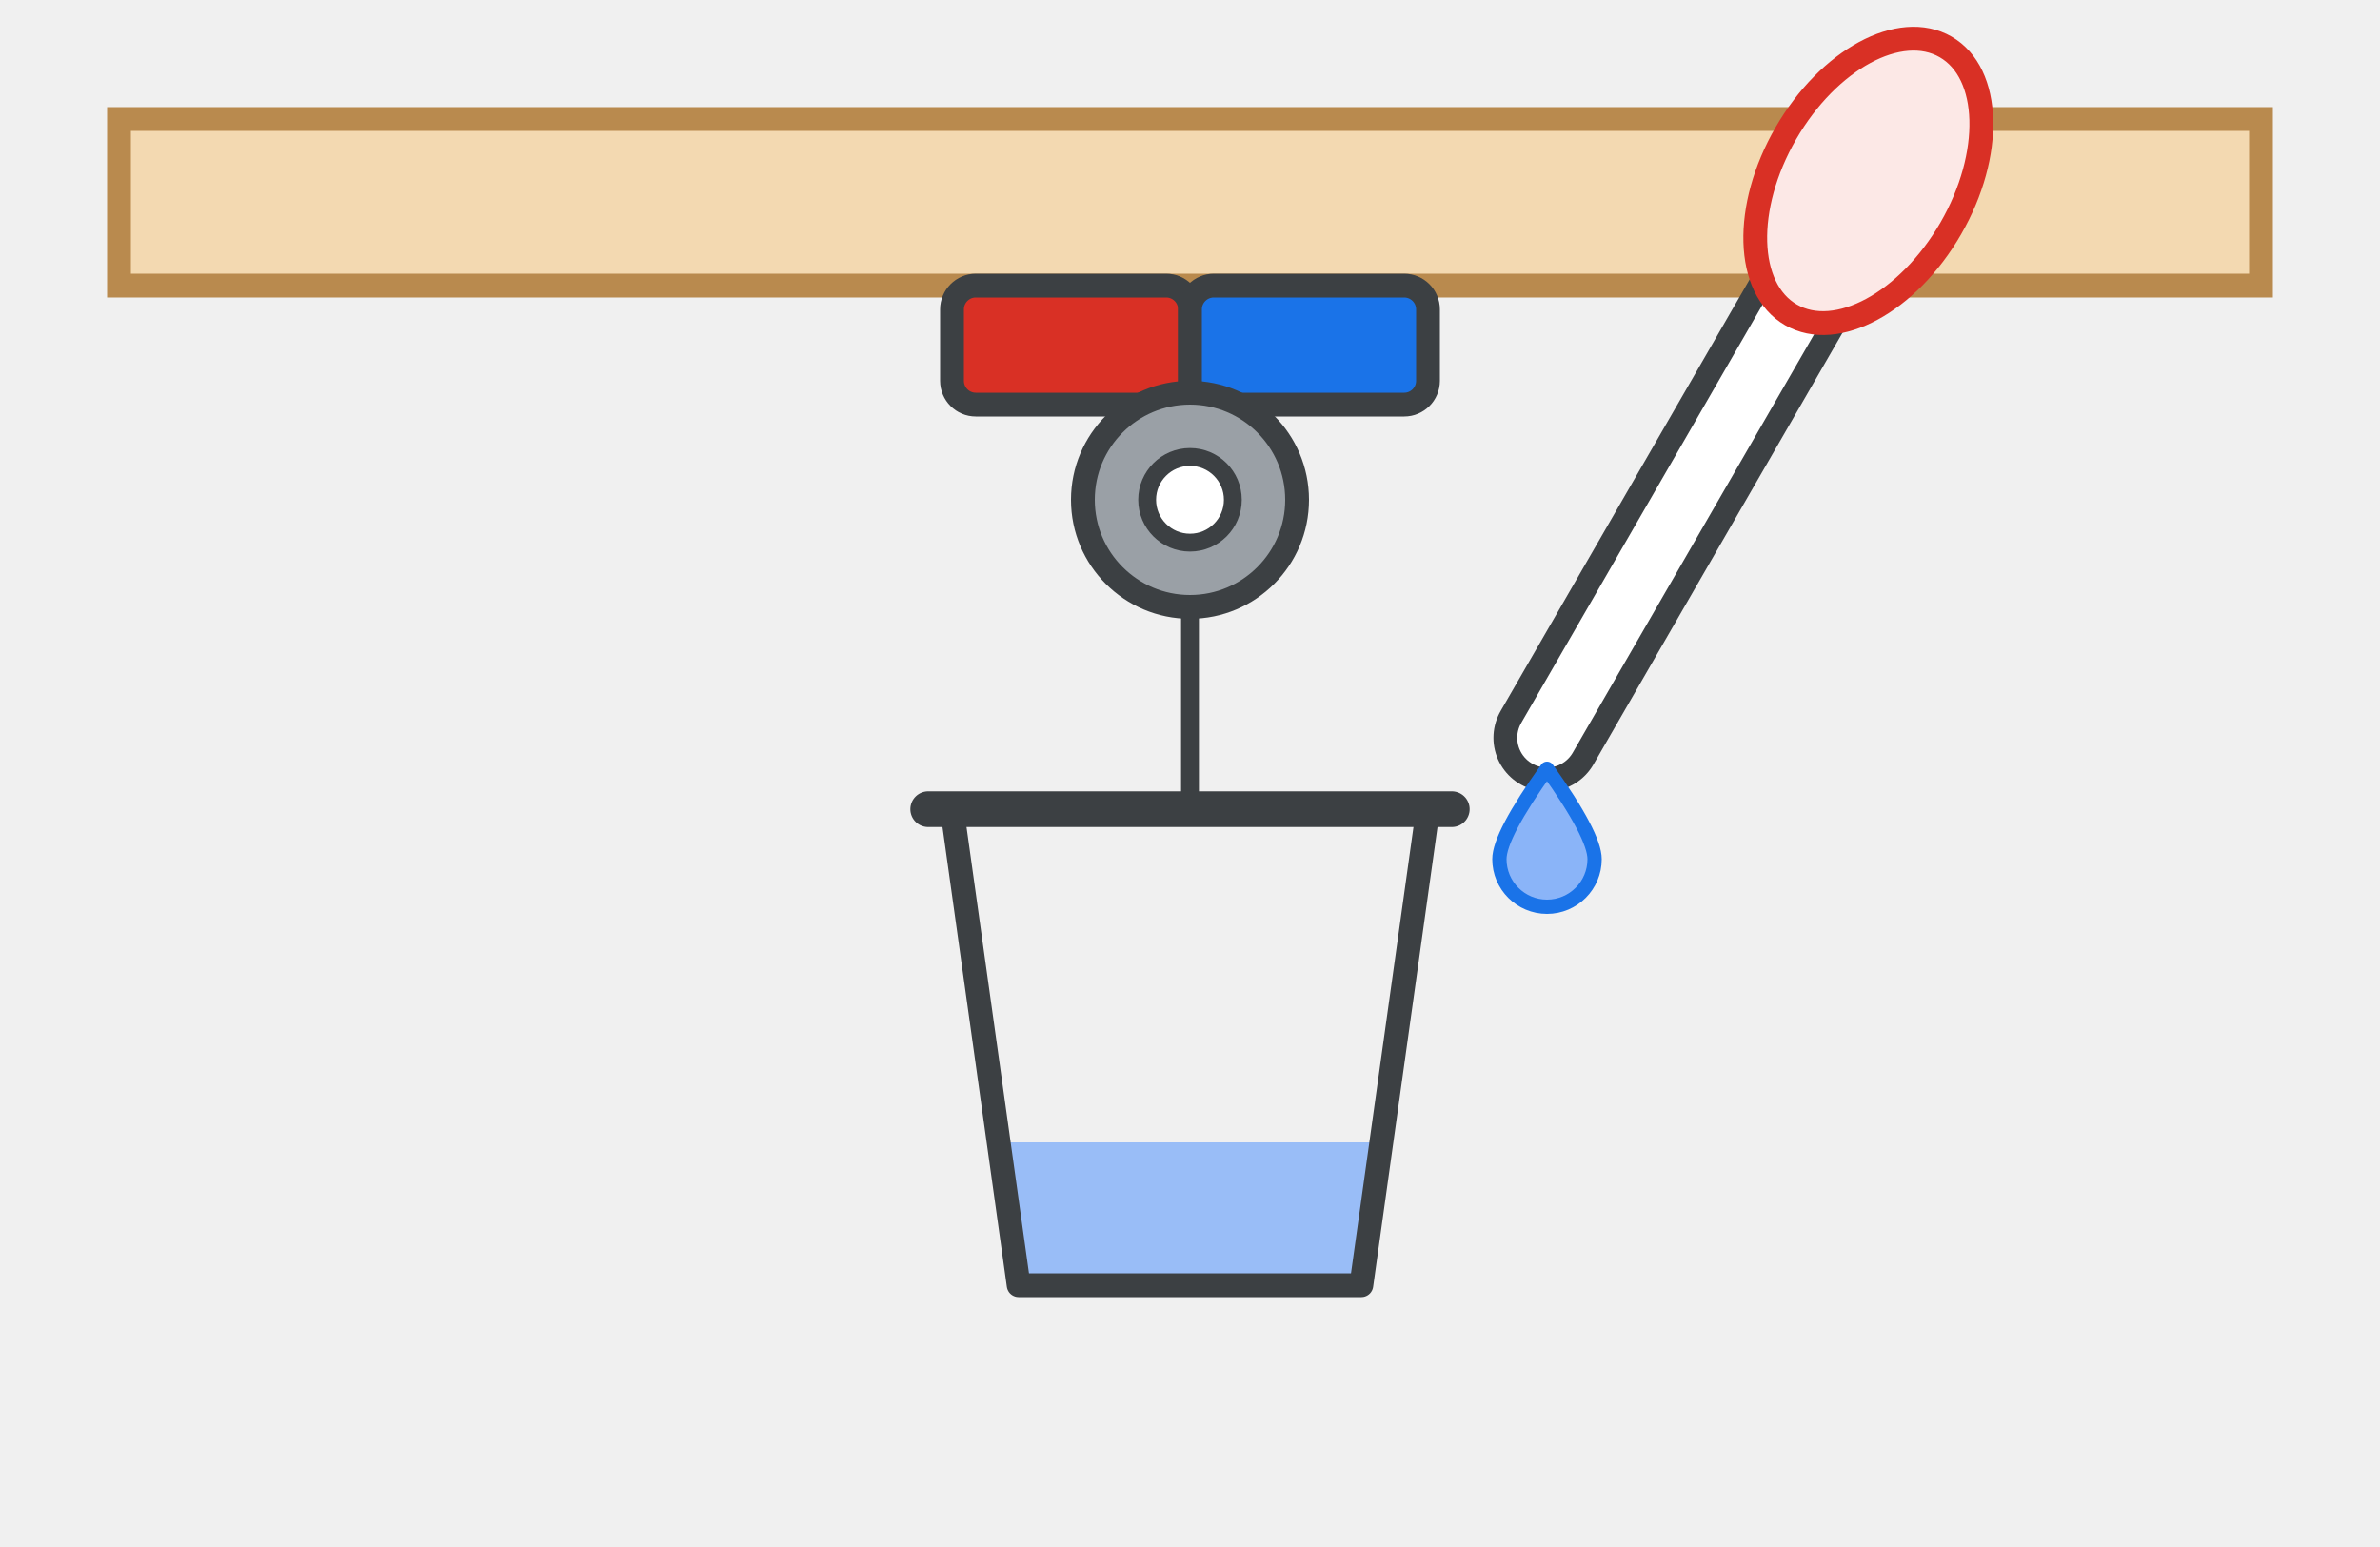
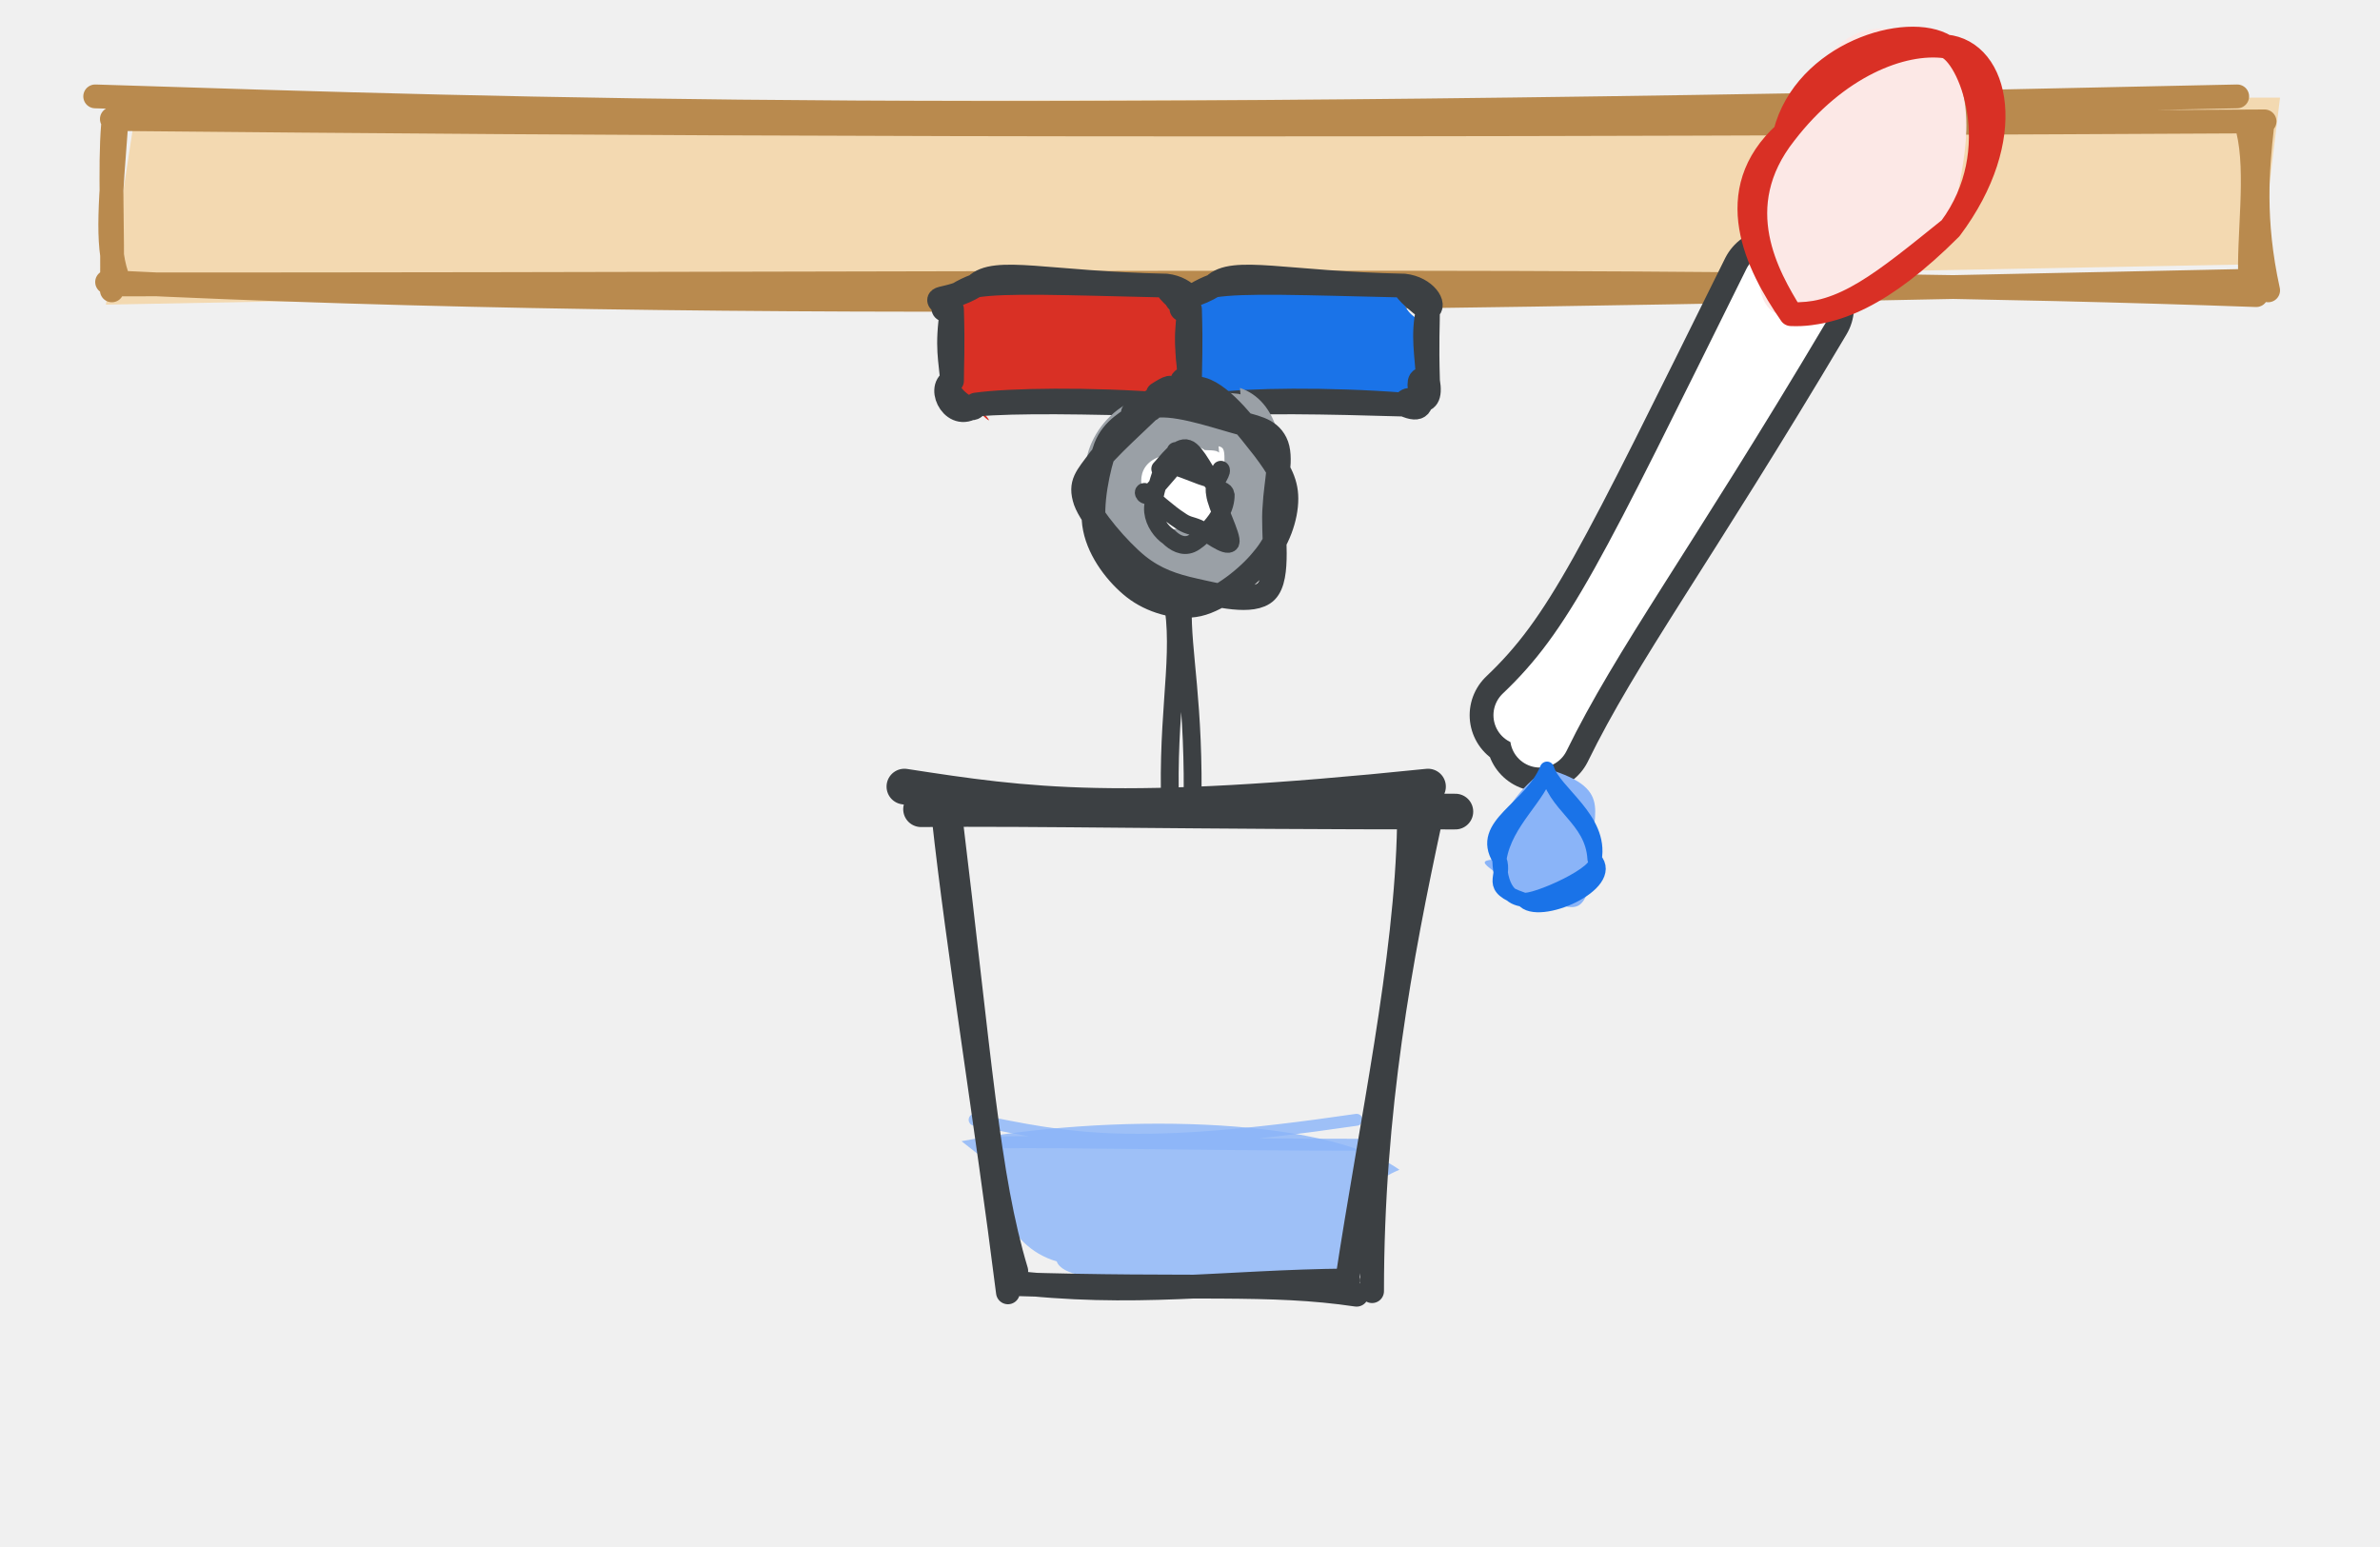
- <svg xmlns="http://www.w3.org/2000/svg" viewBox="0 0 200 130" font-family="Pretendard, 'Noto Sans KR', 'Apple SD Gothic Neo', sans-serif">
-   <rect x="10" y="10" width="180" height="14" rx="0" fill="#F3D9B1" stroke="#B98A4E" stroke-width="2" />
-   <rect x="80" y="24" width="20.0" height="10" rx="2" fill="#D93025" stroke="#3C4043" stroke-width="2" />
-   <rect x="100.0" y="24" width="20.0" height="10" rx="2" fill="#1A73E8" stroke="#3C4043" stroke-width="2" />
-   <circle cx="100" cy="42" r="9" fill="#9AA0A6" stroke="#3C4043" stroke-width="2" />
-   <circle cx="100" cy="42" r="3.6" fill="#fff" stroke="#3C4043" stroke-width="1.5" />
-   <line x1="100" y1="51" x2="100" y2="68" stroke="#3C4043" stroke-width="1.5" stroke-linecap="round" />
-   <path d="M83.92 96.0 L116.08 96.0 L114.4 108 L85.6 108 Z" fill="#8AB4F8" stroke="none" stroke-width="2" stroke-linejoin="round" stroke-linecap="round" opacity="0.85" />
-   <path d="M80.0 68 L120.0 68 L114.4 108 L85.6 108 Z" fill="none" stroke="#3C4043" stroke-width="2" stroke-linejoin="round" stroke-linecap="round" />
-   <line x1="78.0" y1="68" x2="122.0" y2="68" stroke="#3C4043" stroke-width="3" stroke-linecap="round" />
-   <path d="M130 62 L151.0 25.6" fill="none" stroke="#3C4043" stroke-width="9" stroke-linejoin="round" stroke-linecap="round" />
-   <path d="M130 62 L151.0 25.6" fill="none" stroke="#fff" stroke-width="5" stroke-linejoin="round" stroke-linecap="round" />
-   <ellipse cx="157.0" cy="15.2" rx="8" ry="13" fill="#FCE8E6" stroke="#D93025" stroke-width="2" transform="rotate(30 157.0 15.2)" />
-   <path d="M130 64.6 Q134 70.2 134 72.2 A4 4 0 0 1 126 72.2 Q126 70.2 130 64.6 Z" fill="#8AB4F8" stroke="#1A73E8" stroke-width="1.2" stroke-linejoin="round" stroke-linecap="round" />
+ <svg xmlns="http://www.w3.org/2000/svg" stroke-linecap="round" viewBox="0 0 200 130">
+   <g>
+     <path d="M11.5 8.6 L191.6 8.2 L189.9 22.2 L8.9 25.6" stroke="none" stroke-width="0" fill="rgb(243, 217, 177)" />
+     <path d="M8.0 8.1 C45.7 9.3, 80.4 10.5, 188.0 8.1 M9.4 10.0 C51.4 10.4, 95.1 10.7, 190.3 10.2 M188.9 10.9 C189.8 14.6, 188.9 19.9, 189.1 23.7 M190.1 10.6 C189.7 14.1, 189.3 18.5, 190.6 24.4 M188.9 23.6 C123.5 25.0, 61.4 26.3, 9.0 23.7 M189.6 24.8 C144.8 23.2, 101.3 23.9, 9.4 23.9 M9.8 23.1 C8.9 20.4, 9.3 16.8, 9.8 10.0 M9.4 24.4 C9.5 19.3, 9.2 14.0, 9.5 10.5" stroke="rgb(185, 138, 78)" stroke-width="2" fill="none" />
+   </g>
+   <g>
+     <path d="M82 24 C88.1 21.4, 92.6 26.1, 98 24 C97.1 27.4, 102.2 27.8, 100 26 C99.8 27.2, 100.0 30.6, 100 32 C98.0 35.7, 97.6 30.9, 98 34 C95.4 32.5, 90.2 33.5, 82 34 C84.3 36.4, 82.7 35.4, 80 32 C80.6 30.7, 80.2 28.9, 80 26 C82.1 21.5, 81.8 23.4, 82 24 C82 24, 82 24, 82 24" stroke="none" stroke-width="0" fill="rgb(217, 48, 37)" />
+     <path d="M82 24 C83.6 22.4, 88.0 23.8, 98 24 M82 24 C84.5 23.6, 89.3 23.8, 98 24 M98 24 C97.9 24.0, 98.1 24.6, 100 26 M98 24 C99.8 24.2, 100.7 25.7, 100 26 M100 26 C99.5 28.2, 99.9 29.8, 100 32 M100 26 C100.0 27.3, 99.9 28.7, 100 32 M100 32 C100.5 34.9, 98.3 32.8, 98 34 M100 32 C98.1 31.1, 100.9 35.3, 98 34 M98 34 C91.3 33.8, 85.4 33.7, 82 34 M98 34 C91.6 33.5, 84.8 33.6, 82 34 M82 34 C80.2 35.6, 78.7 32.6, 80 32 M82 34 C81.8 35.2, 78.7 32.6, 80 32 M80 32 C79.9 30.3, 79.5 29.2, 80 26 M80 32 C80.0 30.6, 80.1 29.3, 80 26 M80 26 C78.3 26.4, 79.8 24.8, 82 24 M80 26 C77.7 24.6, 79.4 25.6, 82 24 M82 24 C82 24, 82 24, 82 24 M82 24 C82 24, 82 24, 82 24" stroke="rgb(60, 64, 67)" stroke-width="2" fill="none" />
+   </g>
+   <g>
+     <path d="M102 24 C108.1 21.4, 112.6 26.1, 118 24 C117.1 27.4, 122.2 27.8, 120 26 C119.8 27.2, 120.0 30.6, 120 32 C118.0 35.7, 117.6 30.9, 118 34 C115.4 32.5, 110.2 33.5, 102 34 C104.3 36.4, 102.7 35.4, 100 32 C100.6 30.7, 100.2 28.9, 100 26 C102.1 21.5, 101.8 23.4, 102 24 C102 24, 102 24, 102 24" stroke="none" stroke-width="0" fill="rgb(26, 115, 232)" />
+     <path d="M102 24 C103.6 22.4, 108.0 23.8, 118 24 M102 24 C104.5 23.6, 109.3 23.8, 118 24 M118 24 C117.9 24.0, 118.1 24.6, 120 26 M118 24 C119.8 24.2, 120.7 25.7, 120 26 M120 26 C119.5 28.2, 119.9 29.8, 120 32 M120 26 C120.0 27.3, 119.9 28.7, 120 32 M120 32 C120.5 34.9, 118.3 32.8, 118 34 M120 32 C118.1 31.1, 120.9 35.3, 118 34 M118 34 C111.3 33.8, 105.4 33.7, 102 34 M118 34 C111.6 33.5, 104.8 33.6, 102 34 M102 34 C100.2 35.6, 98.7 32.6, 100 32 M102 34 C101.8 35.2, 98.7 32.6, 100 32 M100 32 C99.9 30.3, 99.5 29.2, 100 26 M100 32 C100.0 30.6, 100.1 29.3, 100 26 M100 26 C98.3 26.4, 99.8 24.8, 102 24 M100 26 C97.7 24.6, 99.4 25.6, 102 24 M102 24 C102 24, 102 24, 102 24 M102 24 C102 24, 102 24, 102 24" stroke="rgb(60, 64, 67)" stroke-width="2" fill="none" />
+   </g>
+   <g>
+     <path d="M97.9 33.2 C99.6 32.3, 101.7 32.2, 103.1 33.1 C104.6 33.9, 105.9 36.5, 106.7 38.1 C107.6 39.8, 108.6 41.5, 108.2 43.2 C107.8 44.9, 105.8 47.3, 104.3 48.4 C102.8 49.4, 100.7 49.6, 99.0 49.6 C97.3 49.6, 95.3 49.4, 94.1 48.3 C92.9 47.3, 92.1 45.3, 92.0 43.3 C91.9 41.4, 92.4 38.3, 93.6 36.5 C94.9 34.7, 98.5 33.4, 99.7 32.8 C101 32.1, 101.2 32.4, 101.1 32.6 M104.2 32.6 C105.7 33.1, 106.9 34.4, 107.4 36.5 C108.0 38.5, 108.0 42.7, 107.5 44.8 C107.1 47.0, 105.7 48.4, 104.5 49.3 C103.4 50.2, 102.3 50.8, 100.8 50.4 C99.2 50.1, 96.4 48.1, 95.0 47.0 C93.6 46.0, 92.8 45.7, 92.3 44.1 C91.7 42.6, 90.9 39.5, 91.5 37.8 C92.1 36.0, 93.6 34.2, 95.7 33.5 C97.8 32.7, 102.6 32.9, 104.1 33.1 C105.5 33.4, 104.4 34.7, 104.4 35.0" stroke="none" stroke-width="0" fill="rgb(154, 160, 166)" />
+     <path d="M95.2 34.7 C96.6 33.7, 99.2 32.2, 101.0 32.7 C102.8 33.2, 105.0 36.2, 106.2 37.7 C107.4 39.3, 108.1 40.4, 108.1 41.9 C108.1 43.5, 107.4 45.5, 106.1 47.0 C104.9 48.5, 102.5 50.4, 100.7 50.8 C98.9 51.2, 96.7 50.5, 95.3 49.4 C93.9 48.3, 92.4 46.4, 92.0 44.4 C91.6 42.5, 92.3 39.2, 92.9 37.6 C93.5 36.0, 95.0 35.3, 95.7 34.8 C96.3 34.2, 96.6 34.2, 96.7 34.4 M96.7 34.2 C98.4 33.7, 101.9 34.9, 103.7 35.4 C105.4 35.9, 106.6 36.0, 107.2 37.2 C107.8 38.4, 107.2 40.5, 107.1 42.6 C106.9 44.7, 107.6 48.5, 106.4 49.7 C105.3 50.8, 102.2 50, 100.4 49.6 C98.6 49.2, 97.1 48.7, 95.6 47.5 C94.0 46.2, 91.7 43.5, 91.2 42.1 C90.7 40.6, 91.3 40.1, 92.4 38.6 C93.6 37.1, 97.2 34, 98.0 33.0 C98.9 32.1, 97.6 32.9, 97.3 33.1" stroke="rgb(60, 64, 67)" stroke-width="2" fill="none" />
+   </g>
+   <g>
+     <path d="M99.5 38.1 C100.1 37.6, 100.7 37.4, 101.2 37.8 C101.6 38.2, 101.8 39.8, 102.2 40.5 C102.5 41.2, 103.4 41.5, 103.2 42.1 C103.0 42.7, 101.8 43.9, 101.2 44.3 C100.5 44.6, 99.8 44.4, 99.2 44.4 C98.6 44.4, 97.9 44.8, 97.6 44.5 C97.2 44.2, 97.0 43.5, 97.1 42.7 C97.1 41.8, 97.4 40.1, 98.0 39.3 C98.5 38.5, 99.8 38.2, 100.3 37.9 C100.7 37.6, 100.8 37.6, 100.7 37.6 M102.4 37.5 C102.9 37.6, 102.9 37.9, 102.9 39.0 C102.9 40.0, 102.8 42.8, 102.5 43.8 C102.2 44.9, 101.6 45.1, 101.3 45.3 C101.0 45.5, 101.4 45.6, 100.9 45.3 C100.4 44.9, 98.9 43.5, 98.3 43.1 C97.8 42.8, 97.8 43.8, 97.3 43.3 C96.9 42.9, 95.9 41.3, 95.9 40.4 C95.9 39.6, 96.3 38.8, 97.4 38.4 C98.4 37.9, 101.4 37.7, 102.2 37.9 C103.1 38.2, 102.6 39.5, 102.6 39.7" stroke="none" stroke-width="0" fill="rgb(255, 255, 255)" />
+     <path d="M97.5 39.4 C98.0 38.9, 99.0 37.4, 99.8 37.7 C100.5 37.9, 101.5 40.1, 102.1 40.8 C102.6 41.4, 102.9 41.1, 103.0 41.6 C103.0 42.0, 102.9 42.7, 102.4 43.4 C102.0 44.1, 100.8 45.4, 100.1 45.7 C99.4 46.0, 98.7 45.6, 98.2 45.1 C97.6 44.7, 97.0 43.9, 96.9 43.0 C96.8 42.1, 97.4 40.3, 97.6 39.7 C97.7 39.1, 97.6 39.6, 97.8 39.5 C97.9 39.4, 98.5 39.0, 98.5 39.1 M98.2 39.1 C99.0 39.1, 100.9 40.1, 101.7 40.2 C102.4 40.3, 102.6 39.3, 102.6 39.5 C102.7 39.8, 101.9 40.5, 102.1 41.5 C102.2 42.5, 103.6 45.1, 103.4 45.6 C103.1 46.1, 101.4 44.7, 100.7 44.4 C100.0 44.1, 99.8 44.2, 99.1 43.7 C98.3 43.2, 96.7 41.8, 96.3 41.4 C95.9 41.1, 96.2 42.0, 96.7 41.4 C97.3 40.8, 99.2 38.6, 99.5 38.0 C99.9 37.4, 99.1 37.9, 98.8 37.9" stroke="rgb(60, 64, 67)" stroke-width="1.5" fill="none" />
+   </g>
+   <g>
+     <path d="M98.3 49.4 C99.5 54.2, 98.2 58.6, 98.3 66.4 M99.4 51.0 C99.3 54.8, 100.4 59.1, 100.2 68.2" stroke="rgb(60, 64, 67)" stroke-width="1.5" fill="none" />
+   </g>
+   <g>
+     <path d="M80.8 95.9 C92.8 93.6, 111.1 93.7, 117.6 98.3 C114.0 99.8, 113.0 102.5, 115.9 106.8 C99.4 107.7, 89.6 108.3, 88.8 106.0 C84.3 104.7, 83.3 99.5, 83.6 98.1" stroke="none" stroke-width="0" fill="rgba(138, 180, 248, 0.8)" />
+     <path d="M81.9 94.1 C89.9 95.7, 94.9 96.9, 114.0 94.1 M83.3 96.0 C90.5 95.9, 99.3 96.2, 116.3 96.2 M115.1 96.8 C115.4 99.9, 114.1 104.5, 113.6 107.8 M116.2 96.5 C115.3 99.5, 114.4 103.3, 114.9 108.3 M113.3 107.6 C102.7 107.7, 95.3 109.0, 84.6 107.7 M114.0 108.8 C106.6 107.7, 100.5 108.4, 85.0 107.9 M85.4 107.2 C84.3 104.9, 84.3 101.8, 83.8 96.0 M85.1 108.4 C84.6 104.0, 83.7 99.4, 83.4 96.4" stroke="rgba(138, 180, 248, 0.8)" stroke-width="1" fill="none" />
+   </g>
+   <g>
+     <path d="M78.0 66.1 C87.6 67.7, 94.2 68.8, 118.0 66.1 M79.4 68.0 C88.4 67.9, 99.1 68.2, 120.3 68.2 M118.4 69.3 C118.2 80.7, 115.2 94.4, 113.2 107.6 M120.2 68.9 C117.7 80.5, 115.3 93.3, 115.3 108.5 M113.3 107.6 C102.7 107.7, 95.3 109.0, 84.6 107.7 M114.0 108.8 C106.6 107.7, 100.5 108.4, 85.0 107.9 M85.4 106.8 C83.0 98.8, 82.4 89.4, 79.8 68.0 M84.7 108.6 C82.9 94.3, 80.5 79.7, 79.3 68.7" stroke="rgb(60, 64, 67)" stroke-width="2" fill="none" />
+   </g>
+   <g>
+     <path d="M76.0 66.1 C86.4 67.7, 93.8 68.8, 120.0 66.1 M77.4 68.0 C87.4 67.9, 99.0 68.2, 122.3 68.2" stroke="rgb(60, 64, 67)" stroke-width="3" fill="none" />
+   </g>
+   <g>
+     <path d="M128.0 60.1 C134.0 54.4, 136.8 48.3, 149.0 23.7 M129.4 62.0 C133.7 53.2, 139.9 45.0, 151.3 25.8" stroke="rgb(60, 64, 67)" stroke-width="9" fill="none" />
+   </g>
+   <g>
+     <path d="M128.0 60.1 C134.0 54.4, 136.8 48.3, 149.0 23.7 M129.4 62.0 C133.7 53.2, 139.9 45.0, 151.3 25.8" stroke="rgb(255, 255, 255)" stroke-width="5" fill="none" />
+   </g>
+   <g>
+     <path d="M163.9 19.2 C163.8 23.5, 153.7 26.4, 150.5 26.4 C145.8 27.4, 147.9 15.7, 150.0 11.2 C153.1 3.0, 156.7 0.4, 163.5 3.9 C166.2 9.1, 165.3 12.4, 163.9 19.2 C163.9 19.2, 163.9 19.2, 163.9 19.2" stroke="none" stroke-width="0" fill="rgb(252, 232, 230)" />
+     <path d="M163.9 19.2 C158.3 23.7, 154.9 26.6, 150.5 26.4 M163.9 19.2 C158.2 24.9, 154.1 26.5, 150.5 26.4 M150.5 26.4 C147.6 22.2, 144.6 16.1, 150.0 11.2 M150.5 26.4 C148.6 23.3, 145.1 17.4, 150.0 11.2 M150.0 11.2 C151.7 4.5, 160.3 1.9, 163.5 3.9 M150.0 11.2 C154.3 5.6, 159.8 3.4, 163.5 3.9 M163.5 3.9 C165.5 4.5, 168.8 12.6, 163.9 19.2 M163.5 3.9 C167.9 4.3, 169.6 11.6, 163.9 19.2 M163.9 19.2 C163.9 19.2, 163.9 19.2, 163.9 19.2 M163.9 19.2 C163.9 19.2, 163.9 19.2, 163.9 19.2" stroke="rgb(217, 48, 37)" stroke-width="2" fill="none" />
+   </g>
+   <g>
+     <path d="M130 64.6 C136.1 66.4, 133.3 68.6, 134 72.2 C133.1 78.5, 132.0 75.5, 128 75.6 C126.2 73.0, 123.0 72.3, 126 72.2 C124.8 73.8, 125.1 67.8, 130 64.6 C130 64.6, 130 64.6, 130 64.6" stroke="none" stroke-width="0" fill="rgb(138, 180, 248)" />
+     <path d="M130 64.6 C130.6 66.6, 134.6 68.8, 134 72.2 M130 64.6 C130.5 67.8, 133.8 68.7, 134 72.2 M134 72.2 C134.9 73.2, 128.8 75.9, 128 75.6 M134 72.2 C135.9 74.3, 129.2 77.2, 128 75.6 M128 75.6 C124.8 74.5, 126.6 73.8, 126 72.2 M128 75.6 C127.4 75.5, 126.1 75.3, 126 72.2 M126 72.2 C124.2 69.3, 128.6 68.0, 130 64.6 M126 72.2 C126.5 69.0, 129.5 66.9, 130 64.6 M130 64.6 C130 64.6, 130 64.6, 130 64.6 M130 64.6 C130 64.6, 130 64.6, 130 64.6" stroke="rgb(26, 115, 232)" stroke-width="1.2" fill="none" />
+   </g>
</svg>
